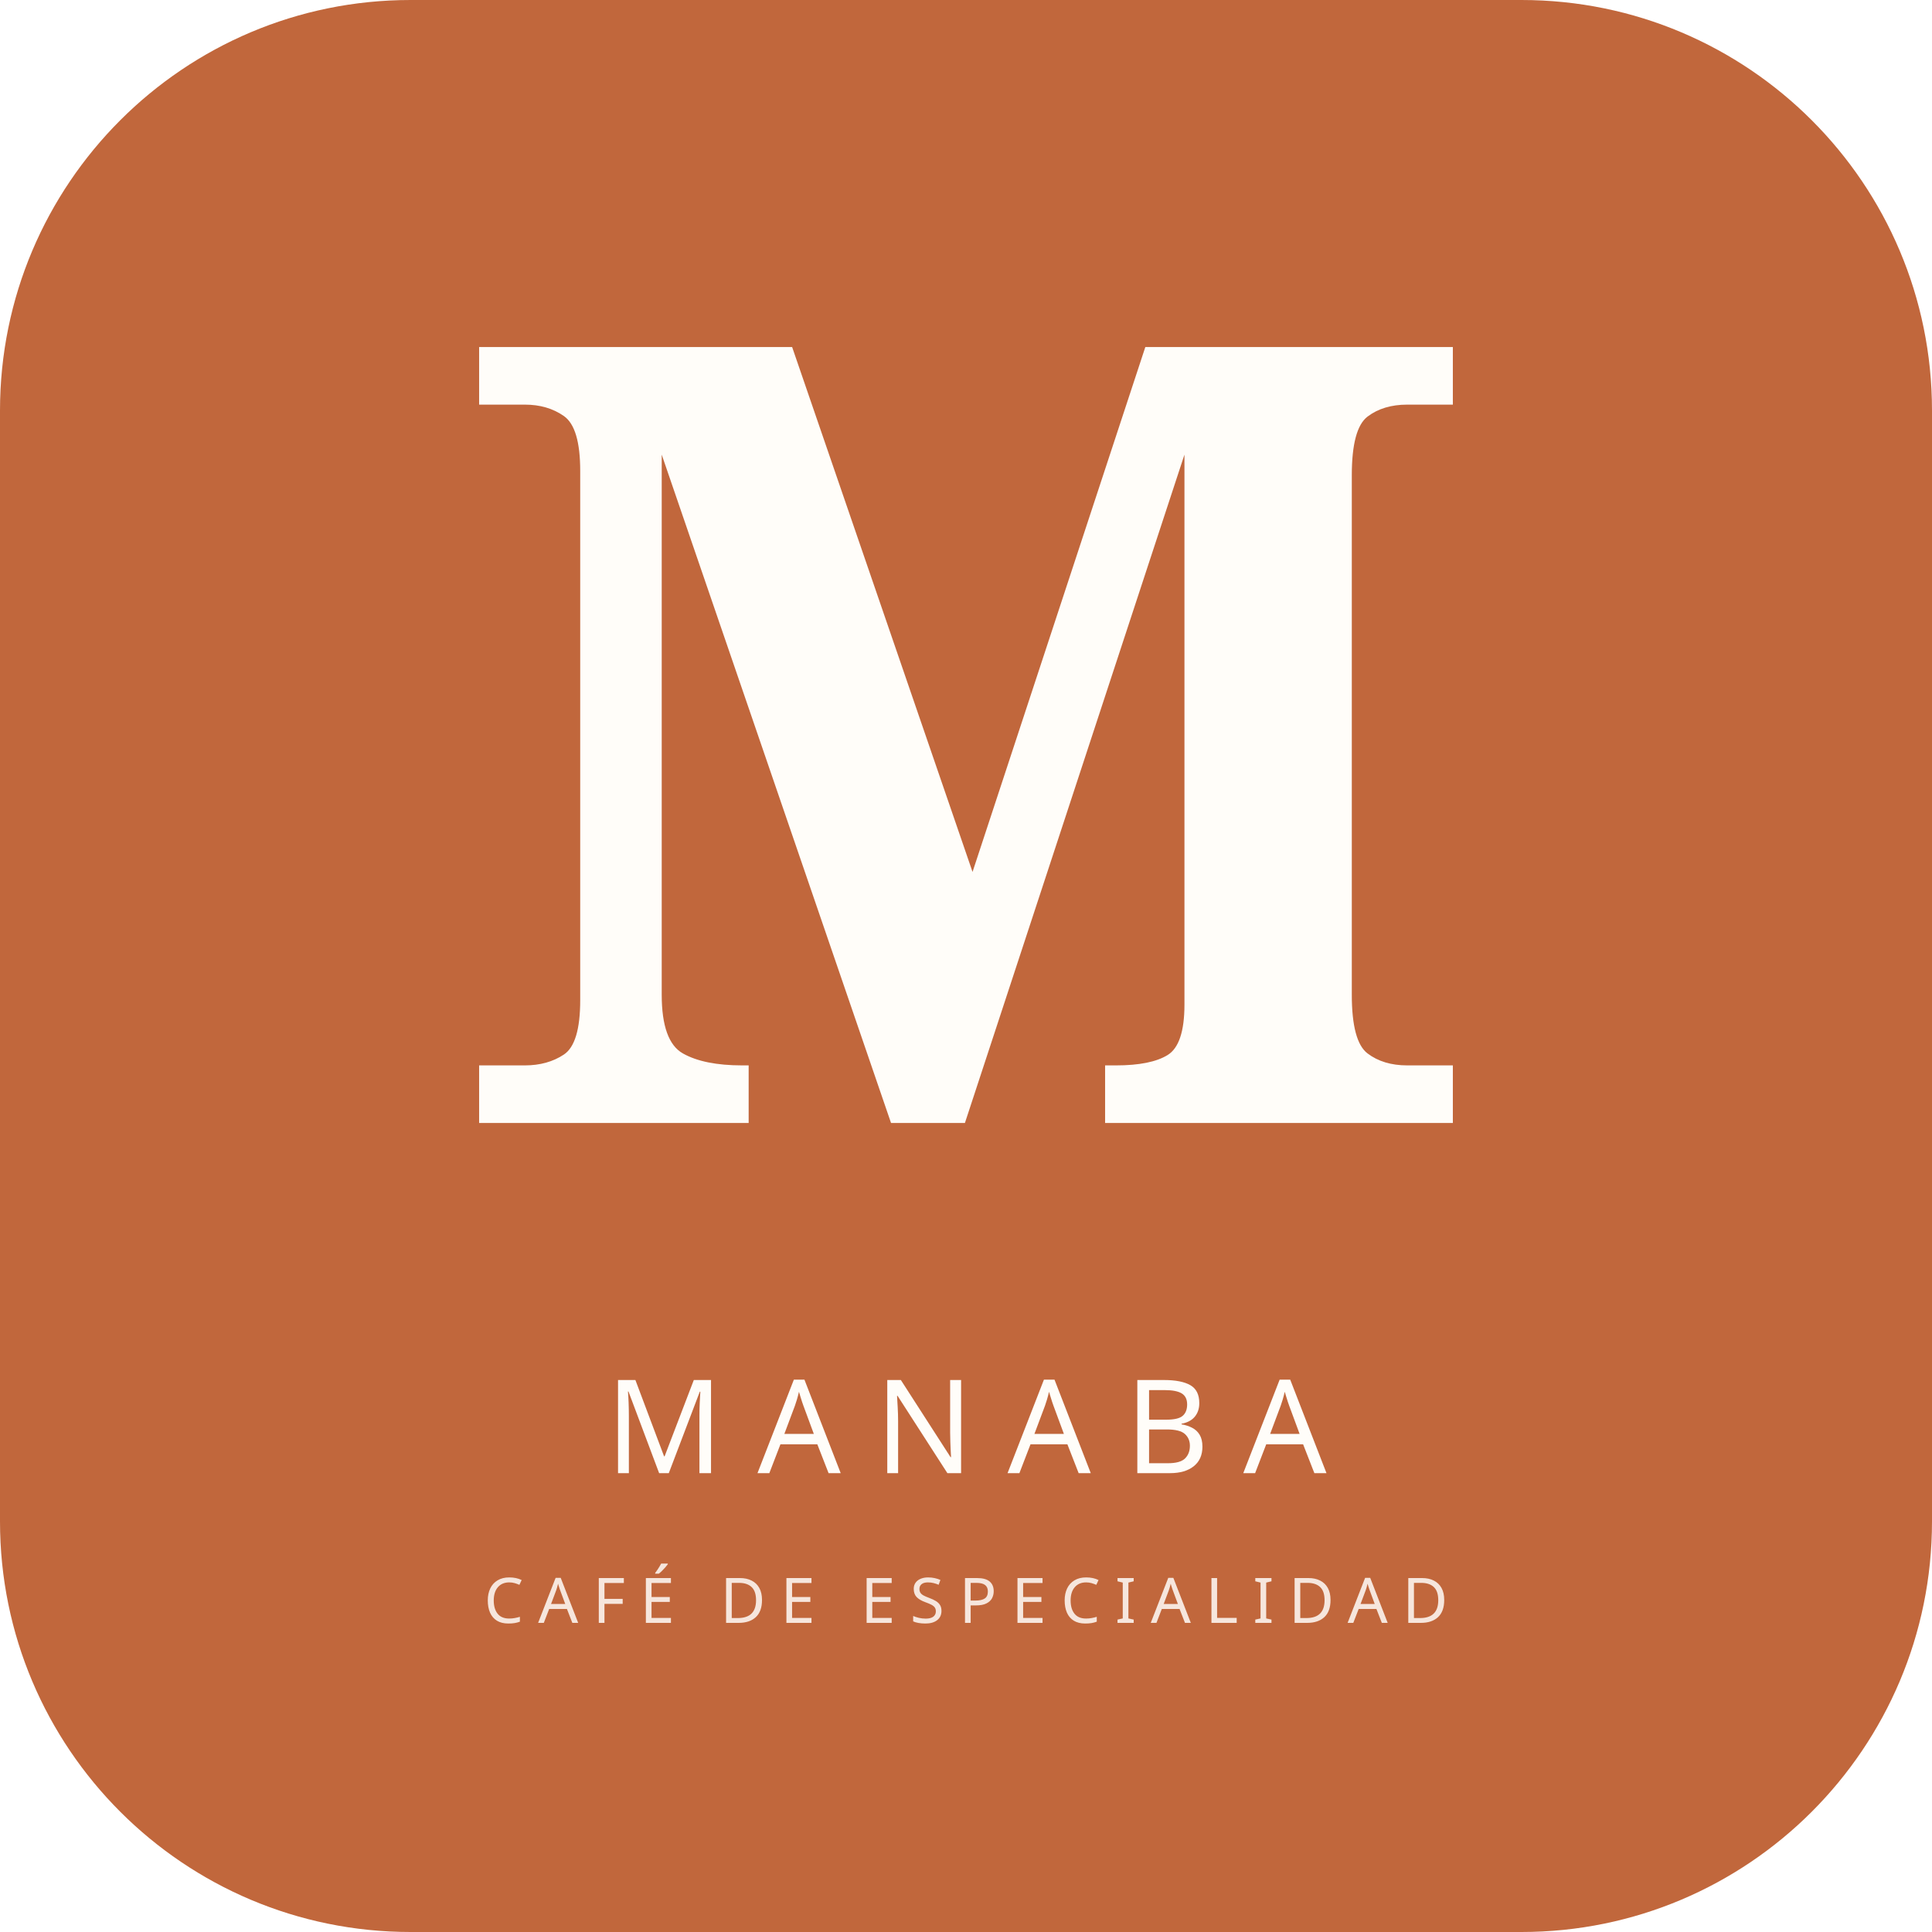
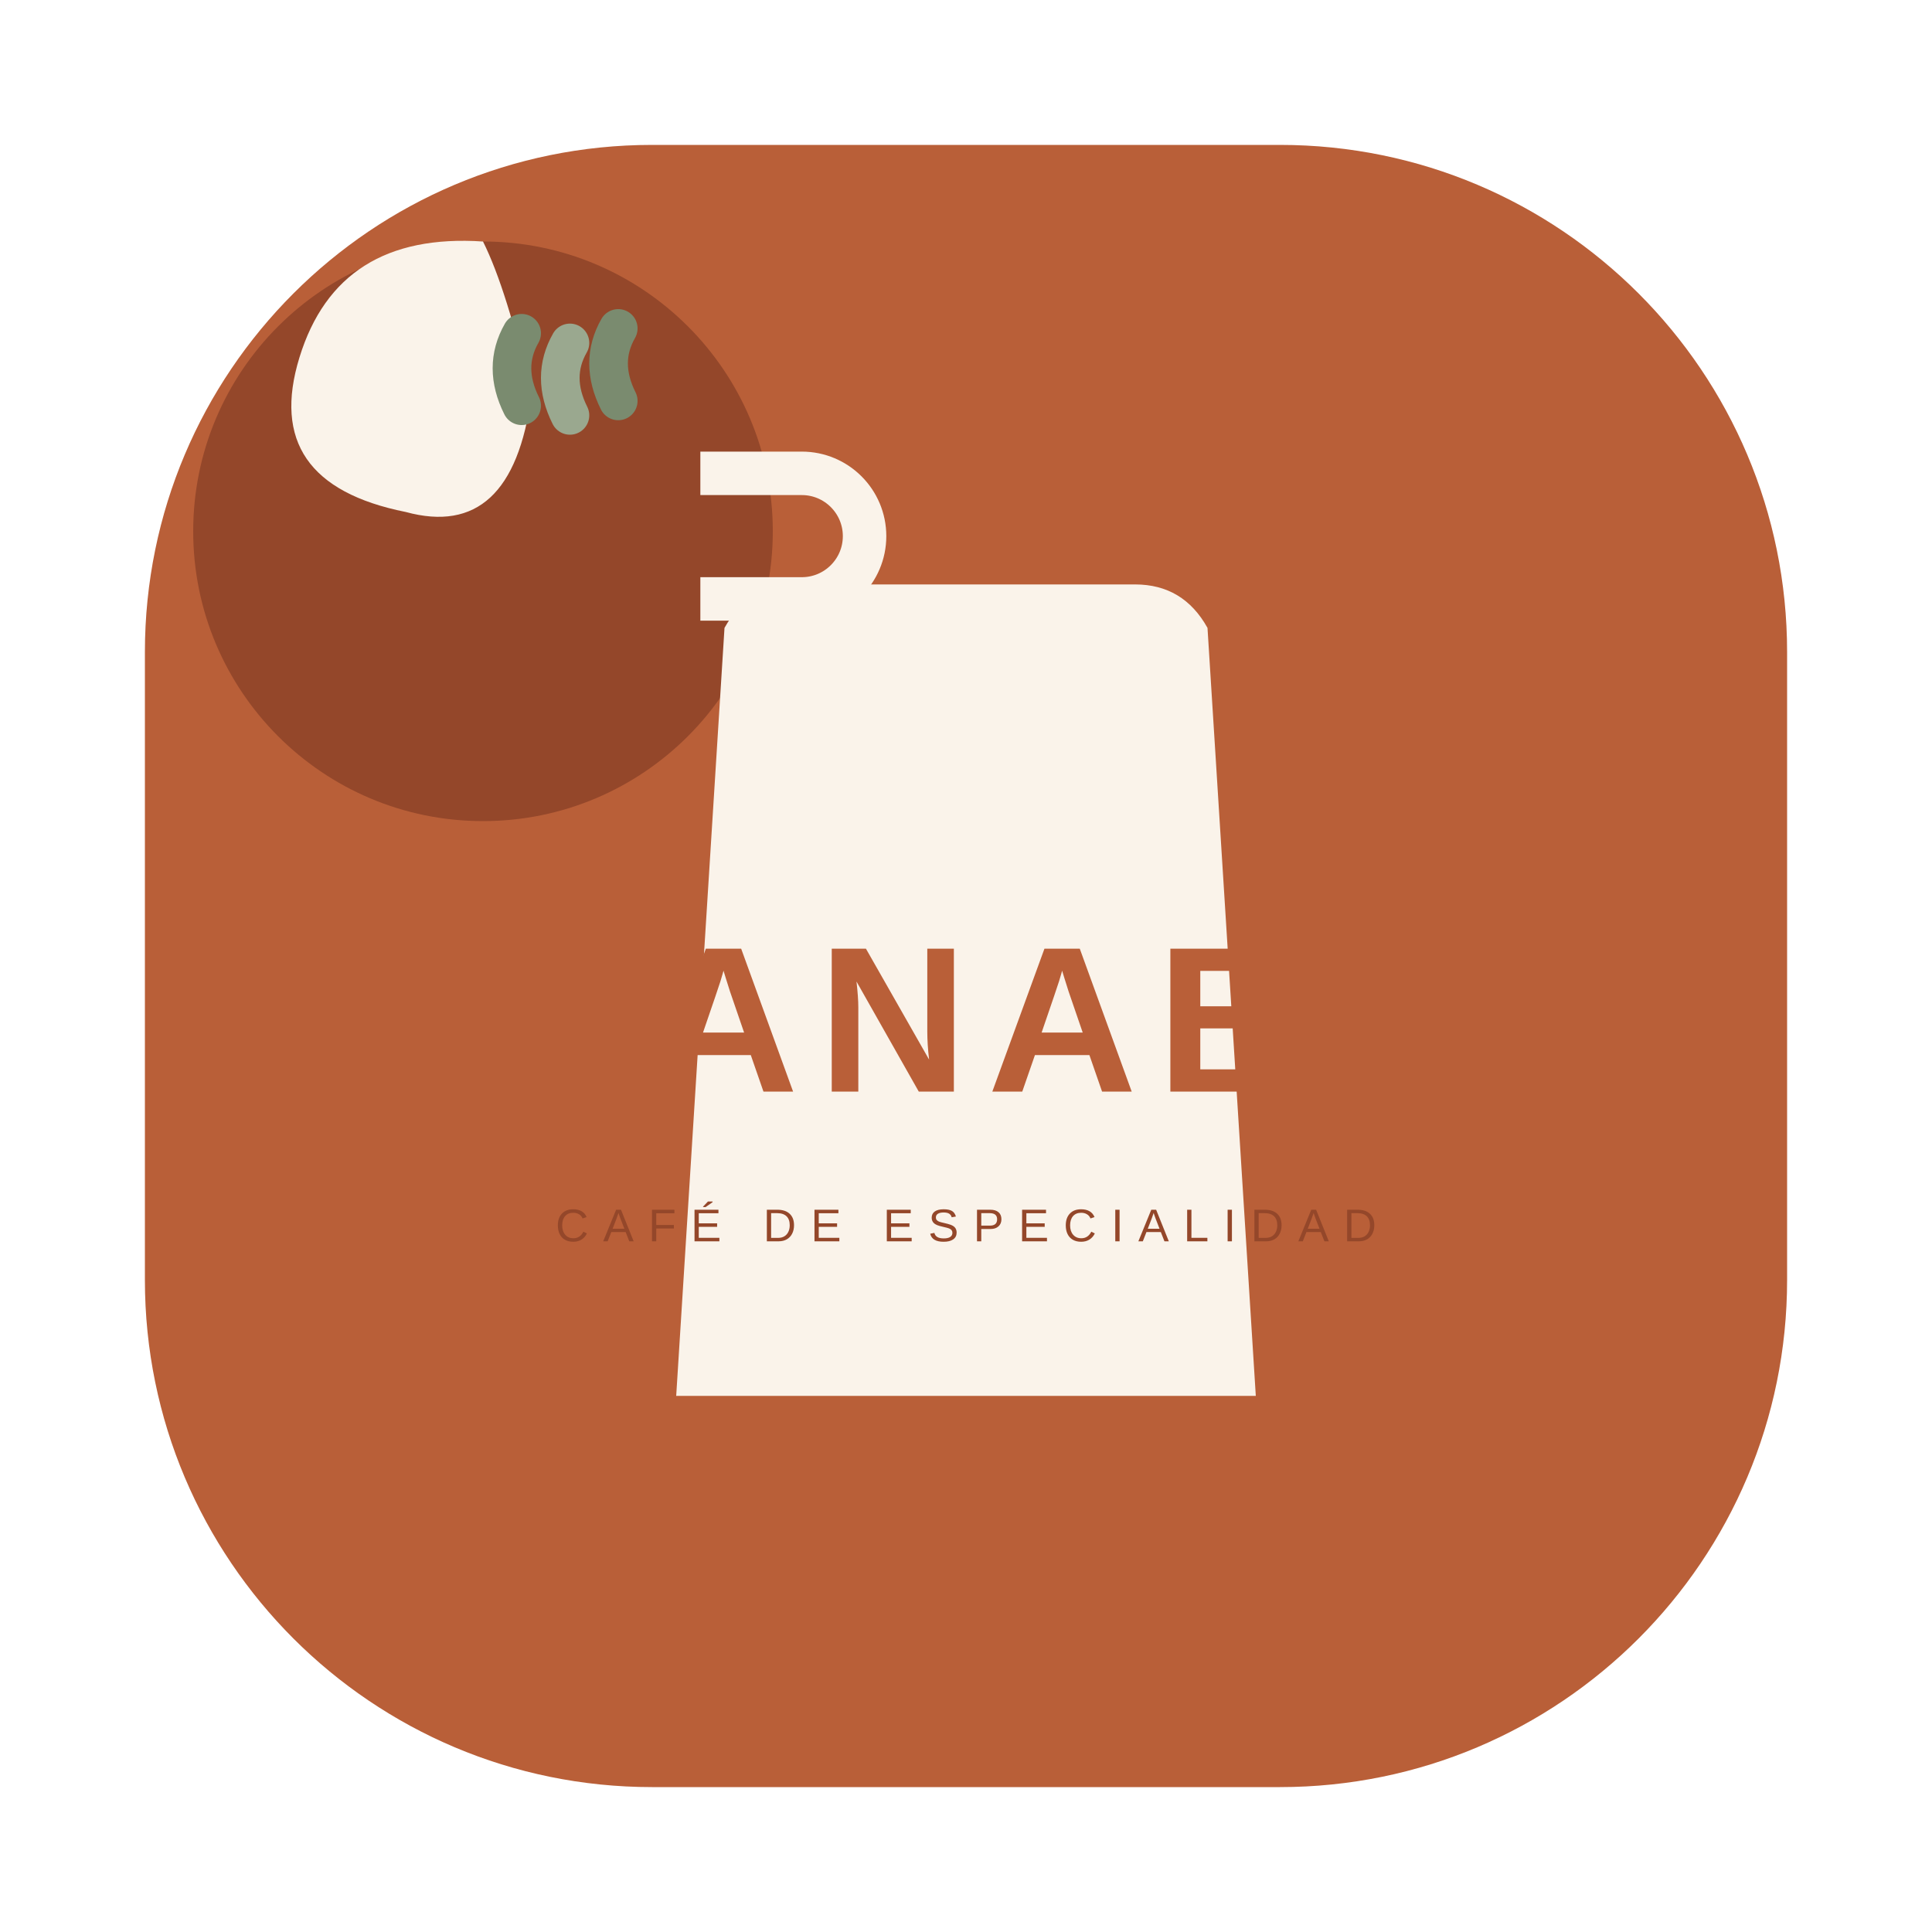
<svg xmlns="http://www.w3.org/2000/svg" viewBox="0 0 800 800" role="img" aria-label="Logo Manaba">
-   <rect width="800" height="800" rx="170" fill="#c1673c" />
-   <text x="400" y="465" text-anchor="middle" font-family="Georgia, serif" font-size="450" font-weight="700" fill="#fffdf9">M</text>
-   <text x="400" y="610" text-anchor="middle" font-family="sans-serif" font-size="54" letter-spacing="14" fill="#fffdf9">MANABA</text>
-   <text x="400" y="672" text-anchor="middle" font-family="sans-serif" font-size="26" letter-spacing="6" fill="#fffdf9" opacity="0.85">CAFÉ DE ESPECIALIDAD</text>
+   <rect x="60" y="60" width="680" height="680" rx="210" fill="#b95f38" />
+   <circle cx="200" cy="220" r="120" fill="#94472a" />
+   <path d="M200 100 q-60 -4 -76 48 q-16 52 44 64 q44 12 52 -48 q-10 -44 -20 -64 Z" fill="#faf3ea" />
+   <path d="M290 196 h42 a26 26 0 0 1 0 52 h-42" fill="none" stroke="#faf3ea" stroke-width="18" />
+   <path d="M216 168 q-8 -16 0 -30" stroke="#7a8b6f" stroke-width="16" fill="none" stroke-linecap="round" />
+   <path d="M236 172 q-8 -16 0 -30" stroke="#9aa88f" stroke-width="16" fill="none" stroke-linecap="round" />
+   <path d="M256 166 q-8 -16 0 -30" stroke="#7a8b6f" stroke-width="16" fill="none" stroke-linecap="round" />
+   <path d="M300 260 l-20 318 h240 l-20 -318 q-10 -18 -30 -18 h-140 q-20 0 -30 18 Z" fill="#faf3ea" />
+   <text x="400" y="452" text-anchor="middle" font-family="Arial, sans-serif" font-size="86" font-weight="700" fill="#b95f38" letter-spacing="8">MANABA</text>
+   <text x="400" y="514" text-anchor="middle" font-family="Arial, sans-serif" font-size="19" letter-spacing="6" fill="#94472a">CAFÉ DE ESPECIALIDAD</text>
</svg>
